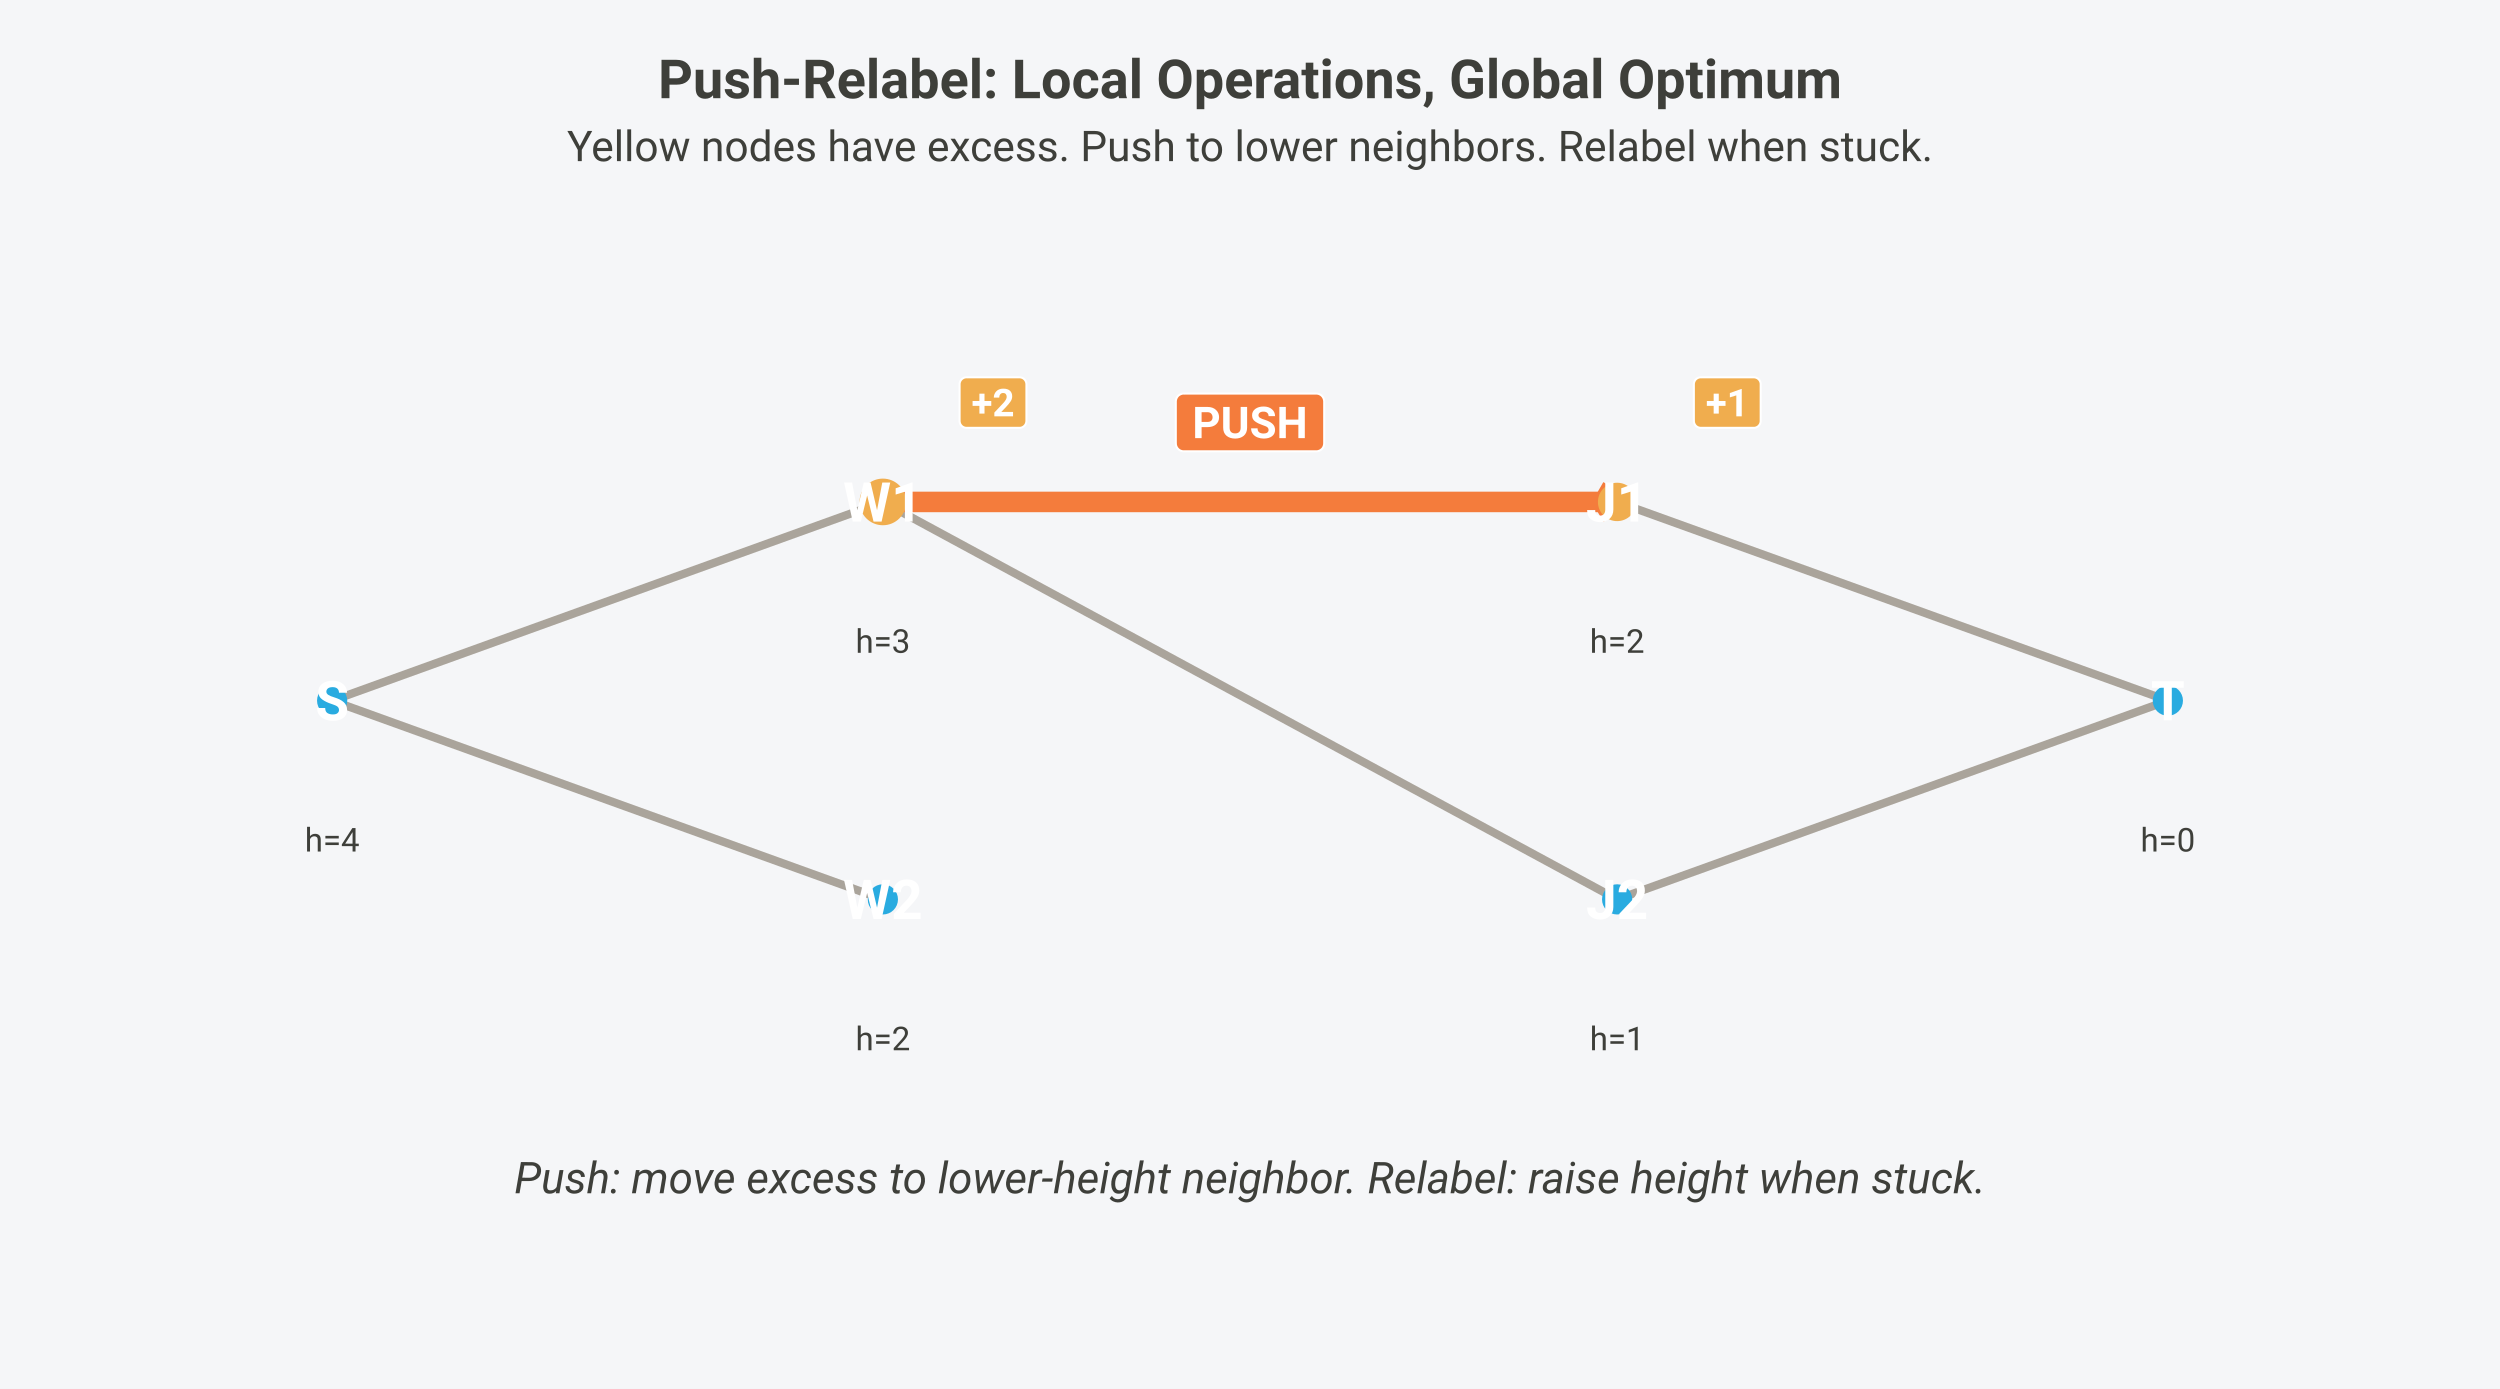
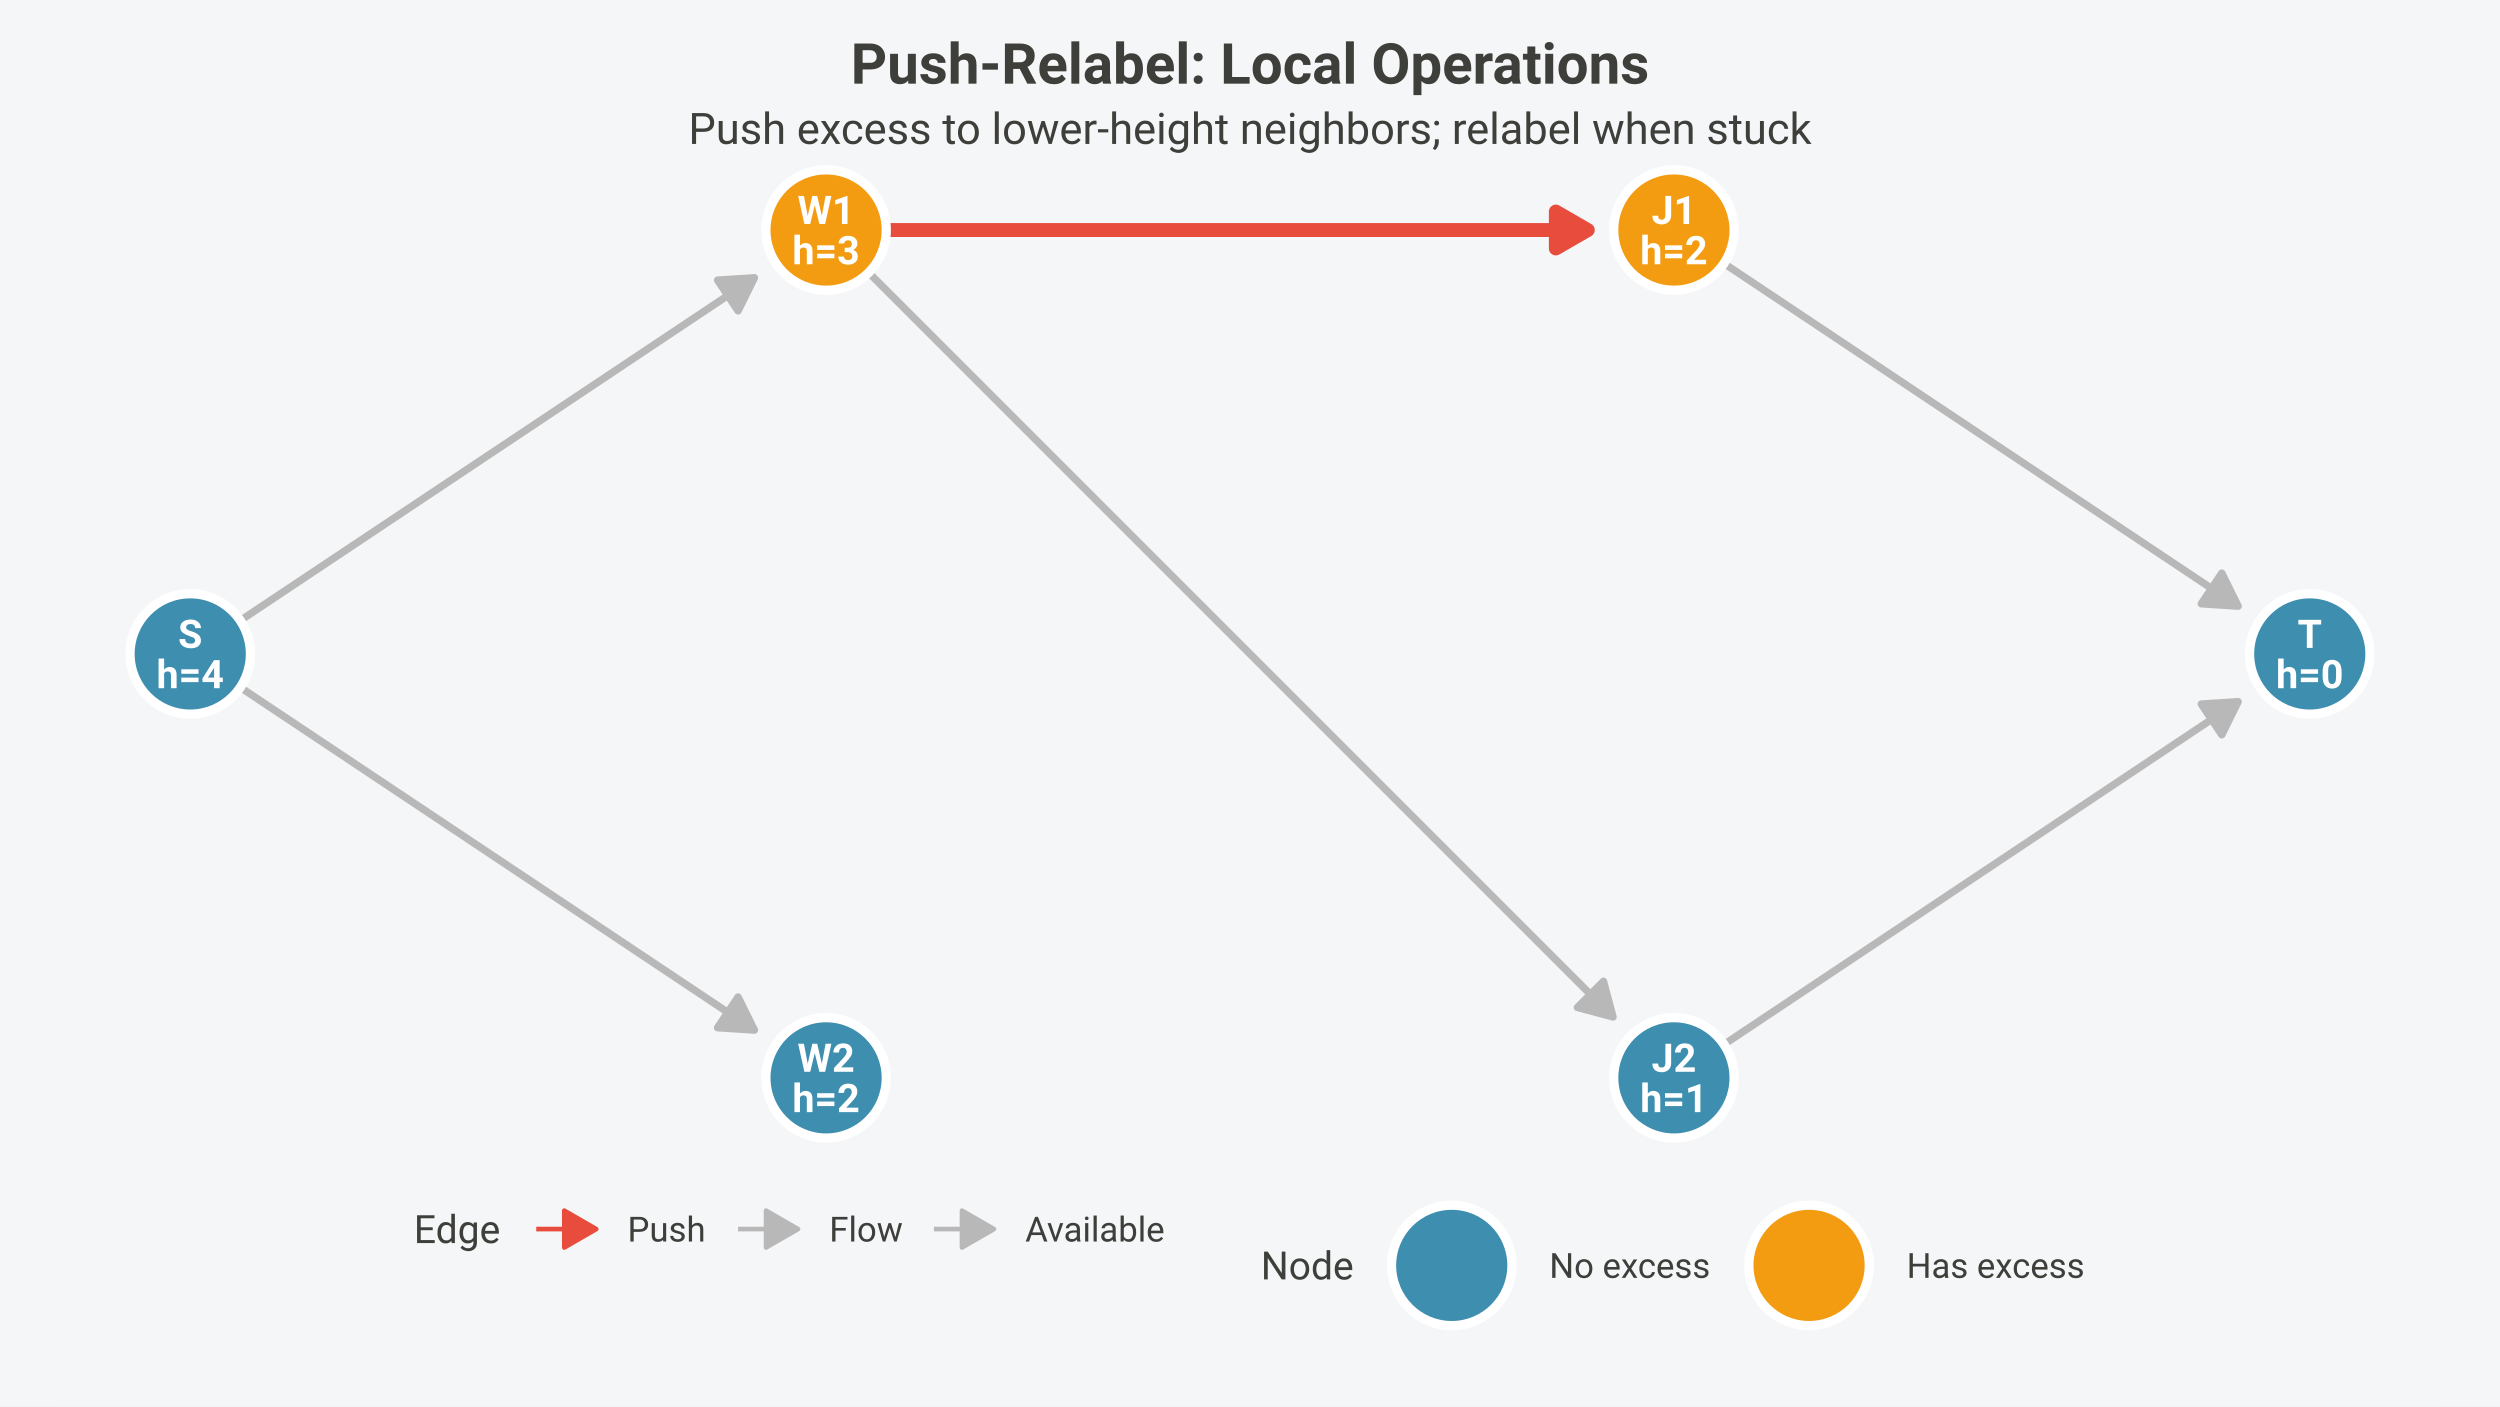
- <svg xmlns="http://www.w3.org/2000/svg" width="648.00pt" height="360.00pt" viewBox="0 0 648.00 360.00">
+ <svg xmlns="http://www.w3.org/2000/svg" width="576.00pt" height="324.00pt" viewBox="0 0 576.00 324.00">
  <g class="svglite">
    <defs>
      <style type="text/css">
    /* theme-aware-processed */
    .svglite line, .svglite polyline, .svglite polygon, .svglite path, .svglite circle {
      fill: none;
      stroke: #3E3F3A;
      stroke-linecap: round;
      stroke-linejoin: round;
      stroke-miterlimit: 10.00;
    }
    .svglite &gt; g &gt; rect {
      fill: none;
      stroke: #3E3F3A;
      stroke-linecap: round;
      stroke-linejoin: round;
      stroke-miterlimit: 10.00;
    }
    .svglite text {
      white-space: pre;
      fill: #3E3F3A;
    }
    .svglite g.glyphgroup path {
      fill: inherit;
      stroke: none;
    }
  </style>
    </defs>
    <rect width="100%" height="100%" style="stroke: none; fill: #F5F6F8;" />
    <defs>
-       <clipPath id="cpMC4wMHw2NDguMDB8MC4wMHwzNjAuMDA=">
-         <rect x="0.00" y="0.00" width="648.00" height="360.00" />
+       <clipPath id="cpMC4wMHw1NzYuMDB8MC4wMHwzMjQuMDA=">
+         <rect x="0.00" y="0.00" width="576.00" height="324.00" />
      </clipPath>
    </defs>
-     <g clip-path="url(#cpMC4wMHw2NDguMDB8MC4wMHwzNjAuMDA=)">
-       <rect x="0.00" y="0" width="648.00" height="360.00" style="stroke-width: 0.00; stroke: none;" /> fill: #F5F6F8;' /&gt;
+     <g clip-path="url(#cpMC4wMHw1NzYuMDB8MC4wMHwzMjQuMDA=)">
</g>
    <defs>
-       <clipPath id="cpOS45Nnw2MzguMDR8NDQuMDh8MzUwLjA0">
-         <rect x="9.96" y="44.08" width="628.07" height="305.95" />
+       <clipPath id="cpOS40NHw1NjYuNTZ8MC4wMHwzMjQuMDA=">
+         <rect x="9.44" y="0.00" width="557.11" height="324.00" />
      </clipPath>
    </defs>
-     <g clip-path="url(#cpOS45Nnw2MzguMDR8NDQuMDh8MzUwLjA0)">
-       <line x1="86.09" y1="181.61" x2="228.84" y2="130.10" style="stroke-width: 2.13; stroke: #AAA49B; stroke-linecap: butt;" />
-       <line x1="86.09" y1="181.61" x2="228.84" y2="233.12" style="stroke-width: 2.13; stroke: #AAA49B; stroke-linecap: butt;" />
-       <line x1="228.84" y1="130.10" x2="419.16" y2="233.12" style="stroke-width: 2.13; stroke: #AAA49B; stroke-linecap: butt;" />
-       <line x1="419.16" y1="130.10" x2="561.91" y2="181.61" style="stroke-width: 2.13; stroke: #AAA49B; stroke-linecap: butt;" />
-       <line x1="419.16" y1="233.12" x2="561.91" y2="181.61" style="stroke-width: 2.13; stroke: #AAA49B; stroke-linecap: butt;" />
-       <line x1="228.84" y1="130.10" x2="419.16" y2="130.10" style="stroke-width: 5.33; stroke: #F47C3C; stroke-linecap: butt;" />
-       <polyline points="414.25,132.94 419.16,130.10 414.25,127.27 " style="stroke-width: 5.33; stroke: #F47C3C; stroke-linecap: butt;" />
-       <polygon points="306.82,116.98 341.18,116.98 341.10,116.98 341.43,116.97 341.75,116.90 342.06,116.79 342.34,116.62 342.60,116.41 342.82,116.17 342.99,115.89 343.12,115.58 343.20,115.26 343.23,114.94 343.23,114.94 343.23,104.06 343.23,104.06 343.20,103.73 343.12,103.41 342.99,103.11 342.82,102.83 342.60,102.58 342.34,102.37 342.06,102.21 341.75,102.09 341.43,102.03 341.18,102.01 306.82,102.01 307.07,102.03 306.74,102.01 306.41,102.05 306.10,102.15 305.80,102.29 305.53,102.47 305.29,102.70 305.09,102.97 304.94,103.26 304.83,103.57 304.78,103.90 304.77,104.06 304.77,114.94 304.78,114.77 304.78,115.10 304.83,115.43 304.94,115.74 305.09,116.03 305.29,116.29 305.53,116.52 305.80,116.71 306.10,116.85 306.41,116.94 306.74,116.98 " style="stroke-width: 0.53; stroke: #FFFFFF; fill: #F47C3C;" />
-       <text x="324.00" y="113.57" text-anchor="middle" style="font-size: 11.38px; font-weight: bold;fill: #FFFFFF; font-family: &quot;Roboto&quot;, -apple-system, BlinkMacSystemFont, &quot;Segoe UI&quot;, system-ui, sans-serif;" textLength="31.62px" lengthAdjust="spacingAndGlyphs">PUSH</text>
-       <circle cx="86.09" cy="181.61" r="3.56" style="stroke-width: 0.71; stroke: #29ABE0; fill: #29ABE0;" />
-       <circle cx="228.84" cy="130.10" r="5.69" style="stroke-width: 0.71; stroke: #F0AD4E; fill: #F0AD4E;" />
-       <circle cx="228.84" cy="233.12" r="3.56" style="stroke-width: 0.71; stroke: #29ABE0; fill: #29ABE0;" />
-       <circle cx="419.16" cy="130.10" r="4.62" style="stroke-width: 0.71; stroke: #F0AD4E; fill: #F0AD4E;" />
-       <circle cx="419.16" cy="233.12" r="3.56" style="stroke-width: 0.71; stroke: #29ABE0; fill: #29ABE0;" />
-       <circle cx="561.91" cy="181.61" r="3.56" style="stroke-width: 0.71; stroke: #29ABE0; fill: #29ABE0;" />
-       <text x="86.09" y="186.70" text-anchor="middle" style="font-size: 14.23px; font-weight: bold;fill: #FFFFFF; font-family: &quot;Roboto&quot;, -apple-system, BlinkMacSystemFont, &quot;Segoe UI&quot;, system-ui, sans-serif;" textLength="9.48px" lengthAdjust="spacingAndGlyphs">S</text>
-       <text x="228.84" y="135.19" text-anchor="middle" style="font-size: 14.23px; font-weight: bold;fill: #FFFFFF; font-family: &quot;Roboto&quot;, -apple-system, BlinkMacSystemFont, &quot;Segoe UI&quot;, system-ui, sans-serif;" textLength="21.33px" lengthAdjust="spacingAndGlyphs">W1</text>
-       <text x="228.84" y="238.21" text-anchor="middle" style="font-size: 14.23px; font-weight: bold;fill: #FFFFFF; font-family: &quot;Roboto&quot;, -apple-system, BlinkMacSystemFont, &quot;Segoe UI&quot;, system-ui, sans-serif;" textLength="21.33px" lengthAdjust="spacingAndGlyphs">W2</text>
-       <text x="419.16" y="135.19" text-anchor="middle" style="font-size: 14.23px; font-weight: bold;fill: #FFFFFF; font-family: &quot;Roboto&quot;, -apple-system, BlinkMacSystemFont, &quot;Segoe UI&quot;, system-ui, sans-serif;" textLength="15.81px" lengthAdjust="spacingAndGlyphs">J1</text>
-       <text x="419.16" y="238.21" text-anchor="middle" style="font-size: 14.23px; font-weight: bold;fill: #FFFFFF; font-family: &quot;Roboto&quot;, -apple-system, BlinkMacSystemFont, &quot;Segoe UI&quot;, system-ui, sans-serif;" textLength="15.81px" lengthAdjust="spacingAndGlyphs">J2</text>
-       <text x="561.91" y="186.70" text-anchor="middle" style="font-size: 14.23px; font-weight: bold;fill: #FFFFFF; font-family: &quot;Roboto&quot;, -apple-system, BlinkMacSystemFont, &quot;Segoe UI&quot;, system-ui, sans-serif;" textLength="8.69px" lengthAdjust="spacingAndGlyphs">T</text>
-       <text x="86.09" y="220.72" text-anchor="middle" style="font-size: 8.54px; font-family: &quot;Roboto&quot;, -apple-system, BlinkMacSystemFont, &quot;Segoe UI&quot;, system-ui, sans-serif;" textLength="14.48px" lengthAdjust="spacingAndGlyphs">h=4</text>
-       <text x="228.84" y="169.21" text-anchor="middle" style="font-size: 8.54px; font-family: &quot;Roboto&quot;, -apple-system, BlinkMacSystemFont, &quot;Segoe UI&quot;, system-ui, sans-serif;" textLength="14.48px" lengthAdjust="spacingAndGlyphs">h=3</text>
-       <text x="228.84" y="272.23" text-anchor="middle" style="font-size: 8.54px; font-family: &quot;Roboto&quot;, -apple-system, BlinkMacSystemFont, &quot;Segoe UI&quot;, system-ui, sans-serif;" textLength="14.48px" lengthAdjust="spacingAndGlyphs">h=2</text>
-       <text x="419.16" y="169.21" text-anchor="middle" style="font-size: 8.54px; font-family: &quot;Roboto&quot;, -apple-system, BlinkMacSystemFont, &quot;Segoe UI&quot;, system-ui, sans-serif;" textLength="14.48px" lengthAdjust="spacingAndGlyphs">h=2</text>
-       <text x="419.16" y="272.23" text-anchor="middle" style="font-size: 8.54px; font-family: &quot;Roboto&quot;, -apple-system, BlinkMacSystemFont, &quot;Segoe UI&quot;, system-ui, sans-serif;" textLength="14.48px" lengthAdjust="spacingAndGlyphs">h=1</text>
-       <text x="561.91" y="220.72" text-anchor="middle" style="font-size: 8.54px; font-family: &quot;Roboto&quot;, -apple-system, BlinkMacSystemFont, &quot;Segoe UI&quot;, system-ui, sans-serif;" textLength="14.48px" lengthAdjust="spacingAndGlyphs">h=0</text>
-       <polygon points="250.52,110.90 264.25,110.90 264.18,110.90 264.47,110.89 264.75,110.83 265.02,110.73 265.27,110.58 265.49,110.40 265.69,110.18 265.84,109.94 265.95,109.67 266.02,109.39 266.05,109.11 266.05,109.11 266.05,99.59 266.05,99.59 266.02,99.30 265.95,99.02 265.84,98.76 265.69,98.51 265.49,98.30 265.27,98.11 265.02,97.97 264.75,97.87 264.47,97.81 264.25,97.80 250.52,97.80 250.74,97.81 250.45,97.80 250.16,97.83 249.88,97.91 249.62,98.04 249.39,98.20 249.18,98.40 249.00,98.63 248.87,98.89 248.78,99.16 248.73,99.44 248.73,99.59 248.73,109.11 248.73,108.96 248.73,109.25 248.78,109.54 248.87,109.81 249.00,110.06 249.18,110.30 249.39,110.50 249.62,110.66 249.88,110.78 250.16,110.86 250.45,110.90 " style="stroke-width: 0.53; stroke: #FFFFFF; fill: #F0AD4E;" />
-       <text x="257.39" y="107.91" text-anchor="middle" style="font-size: 9.96px; font-weight: bold;fill: #FFFFFF; font-family: &quot;Roboto&quot;, -apple-system, BlinkMacSystemFont, &quot;Segoe UI&quot;, system-ui, sans-serif;" textLength="11.34px" lengthAdjust="spacingAndGlyphs">+2</text>
-       <polygon points="440.84,110.90 454.58,110.90 454.51,110.90 454.79,110.89 455.08,110.83 455.35,110.73 455.60,110.58 455.82,110.40 456.01,110.18 456.17,109.94 456.28,109.67 456.35,109.39 456.37,109.11 456.37,109.11 456.37,99.59 456.37,99.59 456.35,99.30 456.28,99.02 456.17,98.76 456.01,98.51 455.82,98.30 455.60,98.11 455.35,97.97 455.08,97.87 454.79,97.81 454.58,97.80 440.84,97.80 441.06,97.81 440.77,97.80 440.49,97.83 440.21,97.91 439.95,98.04 439.71,98.20 439.50,98.40 439.33,98.63 439.20,98.89 439.10,99.16 439.06,99.44 439.05,99.59 439.05,109.11 439.06,108.96 439.06,109.25 439.10,109.54 439.20,109.81 439.33,110.06 439.50,110.30 439.71,110.50 439.95,110.66 440.21,110.78 440.49,110.86 440.77,110.90 " style="stroke-width: 0.53; stroke: #FFFFFF; fill: #F0AD4E;" />
-       <text x="447.71" y="107.91" text-anchor="middle" style="font-size: 9.96px; font-weight: bold;fill: #FFFFFF; font-family: &quot;Roboto&quot;, -apple-system, BlinkMacSystemFont, &quot;Segoe UI&quot;, system-ui, sans-serif;" textLength="11.34px" lengthAdjust="spacingAndGlyphs">+1</text>
-       <text x="324.00" y="309.30" text-anchor="middle" style="font-size: 11.38px; font-style: italic; font-family: &quot;Roboto&quot;, -apple-system, BlinkMacSystemFont, &quot;Segoe UI&quot;, system-ui, sans-serif;" textLength="396.45px" lengthAdjust="spacingAndGlyphs">Push: move excess to lower-height neighbor. Relabel: raise height when stuck.</text>
+     <g clip-path="url(#cpOS40NHw1NjYuNTZ8MC4wMHwzMjQuMDA=)">
+       <rect rx="4" x="9.44" y="0.00" width="557.11" height="324.00" style="stroke-width: 1.07; stroke: none; fill: #F5F6F8;" />
    </g>
-     <g clip-path="url(#cpMC4wMHw2NDguMDB8MC4wMHwzNjAuMDA=)">
-       <text x="324.00" y="41.77" text-anchor="middle" style="font-size: 11.00px; font-family: &quot;Roboto&quot;, -apple-system, BlinkMacSystemFont, &quot;Segoe UI&quot;, system-ui, sans-serif;" textLength="357.55px" lengthAdjust="spacingAndGlyphs">Yellow nodes have excess. Push to lower neighbors. Relabel when stuck.</text>
-       <text x="324.00" y="25.46" text-anchor="middle" style="font-size: 14.00px; font-weight: bold; font-family: &quot;Roboto&quot;, -apple-system, BlinkMacSystemFont, &quot;Segoe UI&quot;, system-ui, sans-serif;" textLength="328.17px" lengthAdjust="spacingAndGlyphs">Push-Relabel: Local Operations, Global Optimum</text>
+     <g clip-path="url(#cpMC4wMHw1NzYuMDB8MC4wMHwzMjQuMDA=)">
+       <polyline points="43.83,150.67 45.30,149.68 46.78,148.69 48.26,147.71 49.74,146.72 51.22,145.73 52.70,144.75 54.18,143.76 55.66,142.77 57.14,141.79 58.62,140.80 60.10,139.81 61.58,138.83 63.06,137.84 64.54,136.85 66.02,135.87 67.50,134.88 68.98,133.90 70.46,132.91 71.94,131.92 73.42,130.94 74.90,129.95 76.38,128.96 77.86,127.98 79.34,126.99 80.82,126.00 82.30,125.02 83.78,124.03 85.26,123.04 86.74,122.06 88.22,121.07 89.70,120.08 91.18,119.10 92.66,118.11 94.14,117.12 95.62,116.14 97.10,115.15 98.58,114.16 100.06,113.18 101.54,112.19 103.02,111.20 104.50,110.22 105.98,109.23 107.46,108.24 108.94,107.26 110.42,106.27 111.90,105.28 113.38,104.30 114.86,103.31 116.34,102.33 117.82,101.34 119.30,100.35 120.78,99.37 122.26,98.38 123.74,97.39 125.22,96.41 126.70,95.42 128.18,94.43 129.66,93.45 131.14,92.46 132.62,91.47 134.10,90.49 135.58,89.50 137.06,88.51 138.54,87.53 140.02,86.54 141.50,85.55 142.97,84.57 144.45,83.58 145.93,82.59 147.41,81.61 148.89,80.62 150.37,79.63 151.85,78.65 153.33,77.66 154.81,76.67 156.29,75.69 157.77,74.70 159.25,73.71 160.73,72.73 162.21,71.74 163.69,70.75 165.17,69.77 166.65,68.78 168.13,67.80 169.61,66.81 171.09,65.82 172.57,64.84 173.82,64.00 " style="stroke-width: 1.71; stroke: #B8B8B8; stroke-linecap: butt;" />
+       <polygon points="170.05,71.63 173.82,64.00 165.33,64.55 " style="stroke-width: 1.71; stroke: #B8B8B8; stroke-linecap: butt; fill: #B8B8B8;" />
+       <polyline points="43.83,150.67 45.30,151.65 46.78,152.64 48.26,153.63 49.74,154.61 51.22,155.60 52.70,156.59 54.18,157.57 55.66,158.56 57.14,159.55 58.62,160.53 60.10,161.52 61.58,162.51 63.06,163.49 64.54,164.48 66.02,165.47 67.50,166.45 68.98,167.44 70.46,168.42 71.94,169.41 73.42,170.40 74.90,171.38 76.38,172.37 77.86,173.36 79.34,174.34 80.82,175.33 82.30,176.32 83.78,177.30 85.26,178.29 86.74,179.28 88.22,180.26 89.70,181.25 91.18,182.24 92.66,183.22 94.14,184.21 95.62,185.20 97.10,186.18 98.58,187.17 100.06,188.16 101.54,189.14 103.02,190.13 104.50,191.12 105.98,192.10 107.46,193.09 108.94,194.08 110.42,195.06 111.90,196.05 113.38,197.04 114.86,198.02 116.34,199.01 117.82,200.00 119.30,200.98 120.78,201.97 122.26,202.95 123.74,203.94 125.22,204.93 126.70,205.91 128.18,206.90 129.66,207.89 131.14,208.87 132.62,209.86 134.10,210.85 135.58,211.83 137.06,212.82 138.54,213.81 140.02,214.79 141.50,215.78 142.97,216.77 144.45,217.75 145.93,218.74 147.41,219.73 148.89,220.71 150.37,221.70 151.85,222.69 153.33,223.67 154.81,224.66 156.29,225.65 157.77,226.63 159.25,227.62 160.73,228.61 162.21,229.59 163.69,230.58 165.17,231.57 166.65,232.55 168.13,233.54 169.61,234.52 171.09,235.51 172.57,236.50 173.82,237.33 " style="stroke-width: 1.71; stroke: #B8B8B8; stroke-linecap: butt;" />
+       <polygon points="165.33,236.78 173.82,237.33 170.05,229.71 " style="stroke-width: 1.71; stroke: #B8B8B8; stroke-linecap: butt; fill: #B8B8B8;" />
+       <polyline points="190.33,53.00 192.30,53.00 194.28,53.00 196.25,53.00 198.22,53.00 200.20,53.00 202.17,53.00 204.14,53.00 206.12,53.00 208.09,53.00 210.06,53.00 212.03,53.00 214.01,53.00 215.98,53.00 217.95,53.00 219.93,53.00 221.90,53.00 223.87,53.00 225.85,53.00 227.82,53.00 229.79,53.00 231.77,53.00 233.74,53.00 235.71,53.00 237.69,53.00 239.66,53.00 241.63,53.00 243.60,53.00 245.58,53.00 247.55,53.00 249.52,53.00 251.50,53.00 253.47,53.00 255.44,53.00 257.42,53.00 259.39,53.00 261.36,53.00 263.34,53.00 265.31,53.00 267.28,53.00 269.26,53.00 271.23,53.00 273.20,53.00 275.17,53.00 277.15,53.00 279.12,53.00 281.09,53.00 283.07,53.00 285.04,53.00 287.01,53.00 288.99,53.00 290.96,53.00 292.93,53.00 294.91,53.00 296.88,53.00 298.85,53.00 300.83,53.00 302.80,53.00 304.77,53.00 306.74,53.00 308.72,53.00 310.69,53.00 312.66,53.00 314.64,53.00 316.61,53.00 318.58,53.00 320.56,53.00 322.53,53.00 324.50,53.00 326.48,53.00 328.45,53.00 330.42,53.00 332.40,53.00 334.37,53.00 336.34,53.00 338.31,53.00 340.29,53.00 342.26,53.00 344.23,53.00 346.21,53.00 348.18,53.00 350.15,53.00 352.13,53.00 354.10,53.00 356.07,53.00 358.05,53.00 360.02,53.00 361.99,53.00 363.97,53.00 365.83,53.00 " style="stroke-width: 3.20; stroke: #E74C3C; stroke-linecap: butt;" />
+       <polygon points="358.46,57.25 365.83,53.00 358.46,48.74 " style="stroke-width: 3.20; stroke: #E74C3C; stroke-linecap: butt; fill: #E74C3C;" />
+       <polyline points="190.33,53.00 192.30,54.97 194.28,56.94 196.25,58.92 198.22,60.89 200.20,62.86 202.17,64.84 204.14,66.81 206.12,68.78 208.09,70.75 210.06,72.73 212.03,74.70 214.01,76.67 215.98,78.65 217.95,80.62 219.93,82.59 221.90,84.57 223.87,86.54 225.85,88.51 227.82,90.49 229.79,92.46 231.77,94.43 233.74,96.41 235.71,98.38 237.69,100.35 239.66,102.33 241.63,104.30 243.60,106.27 245.58,108.24 247.55,110.22 249.52,112.19 251.50,114.16 253.47,116.14 255.44,118.11 257.42,120.08 259.39,122.06 261.36,124.03 263.34,126.00 265.31,127.98 267.28,129.95 269.26,131.92 271.23,133.90 273.20,135.87 275.17,137.84 277.15,139.81 279.12,141.79 281.09,143.76 283.07,145.73 285.04,147.71 287.01,149.68 288.99,151.65 290.96,153.63 292.93,155.60 294.91,157.57 296.88,159.55 298.85,161.52 300.83,163.49 302.80,165.47 304.77,167.44 306.74,169.41 308.72,171.38 310.69,173.36 312.66,175.33 314.64,177.30 316.61,179.28 318.58,181.25 320.56,183.22 322.53,185.20 324.50,187.17 326.48,189.14 328.45,191.12 330.42,193.09 332.40,195.06 334.37,197.04 336.34,199.01 338.31,200.98 340.29,202.95 342.26,204.93 344.23,206.90 346.21,208.87 348.18,210.85 350.15,212.82 352.13,214.79 354.10,216.77 356.07,218.74 358.05,220.71 360.02,222.69 361.99,224.66 363.97,226.63 365.94,228.61 367.91,230.58 369.88,232.55 371.64,234.31 " style="stroke-width: 1.71; stroke: #B8B8B8; stroke-linecap: butt;" />
+       <polygon points="363.43,232.11 371.64,234.31 369.44,226.09 " style="stroke-width: 1.71; stroke: #B8B8B8; stroke-linecap: butt; fill: #B8B8B8;" />
+       <polyline points="385.67,53.00 387.15,53.98 388.63,54.97 390.11,55.96 391.59,56.94 393.07,57.93 394.55,58.92 396.03,59.90 397.51,60.89 398.99,61.88 400.47,62.86 401.95,63.85 403.43,64.84 404.91,65.82 406.39,66.81 407.87,67.80 409.35,68.78 410.83,69.77 412.31,70.75 413.79,71.74 415.27,72.73 416.75,73.71 418.23,74.70 419.71,75.69 421.19,76.67 422.67,77.66 424.15,78.65 425.63,79.63 427.11,80.62 428.59,81.61 430.07,82.59 431.55,83.58 433.03,84.57 434.50,85.55 435.98,86.54 437.46,87.53 438.94,88.51 440.42,89.50 441.90,90.49 443.38,91.47 444.86,92.46 446.34,93.45 447.82,94.43 449.30,95.42 450.78,96.41 452.26,97.39 453.74,98.38 455.22,99.37 456.70,100.35 458.18,101.34 459.66,102.33 461.14,103.31 462.62,104.30 464.10,105.28 465.58,106.27 467.06,107.26 468.54,108.24 470.02,109.23 471.50,110.22 472.98,111.20 474.46,112.19 475.94,113.18 477.42,114.16 478.90,115.15 480.38,116.14 481.86,117.12 483.34,118.11 484.82,119.10 486.30,120.08 487.78,121.07 489.26,122.06 490.74,123.04 492.22,124.03 493.70,125.02 495.18,126.00 496.66,126.99 498.14,127.98 499.62,128.96 501.10,129.95 502.58,130.94 504.06,131.92 505.54,132.91 507.02,133.90 508.50,134.88 509.98,135.87 511.46,136.85 512.94,137.84 514.42,138.83 515.67,139.66 " style="stroke-width: 1.71; stroke: #B8B8B8; stroke-linecap: butt;" />
+       <polygon points="507.18,139.11 515.67,139.66 511.90,132.04 " style="stroke-width: 1.71; stroke: #B8B8B8; stroke-linecap: butt; fill: #B8B8B8;" />
+       <polyline points="385.67,248.34 387.15,247.35 388.63,246.36 390.11,245.38 391.59,244.39 393.07,243.40 394.55,242.42 396.03,241.43 397.51,240.44 398.99,239.46 400.47,238.47 401.95,237.48 403.43,236.50 404.91,235.51 406.39,234.52 407.87,233.54 409.35,232.55 410.83,231.57 412.31,230.58 413.79,229.59 415.27,228.61 416.75,227.62 418.23,226.63 419.71,225.65 421.19,224.66 422.67,223.67 424.15,222.69 425.63,221.70 427.11,220.71 428.59,219.73 430.07,218.74 431.55,217.75 433.03,216.77 434.50,215.78 435.98,214.79 437.46,213.81 438.94,212.82 440.42,211.83 441.90,210.85 443.38,209.86 444.86,208.87 446.34,207.89 447.82,206.90 449.30,205.91 450.78,204.93 452.26,203.94 453.74,202.95 455.22,201.97 456.70,200.98 458.18,200.00 459.66,199.01 461.14,198.02 462.62,197.04 464.10,196.05 465.58,195.06 467.06,194.08 468.54,193.09 470.02,192.10 471.50,191.12 472.98,190.13 474.46,189.14 475.94,188.16 477.42,187.17 478.90,186.18 480.38,185.20 481.86,184.21 483.34,183.22 484.82,182.24 486.30,181.25 487.78,180.26 489.26,179.28 490.74,178.29 492.22,177.30 493.70,176.32 495.18,175.33 496.66,174.34 498.14,173.36 499.62,172.37 501.10,171.38 502.58,170.40 504.06,169.41 505.54,168.42 507.02,167.44 508.50,166.45 509.98,165.47 511.46,164.48 512.94,163.49 514.42,162.51 515.67,161.67 " style="stroke-width: 1.71; stroke: #B8B8B8; stroke-linecap: butt;" />
+       <polygon points="511.90,169.30 515.67,161.67 507.18,162.22 " style="stroke-width: 1.71; stroke: #B8B8B8; stroke-linecap: butt; fill: #B8B8B8;" />
+       <circle cx="43.83" cy="150.67" r="13.87" style="stroke-width: 2.13; stroke: #FFFFFF; fill: #3D8EAF;" />
+       <circle cx="190.33" cy="53.00" r="13.87" style="stroke-width: 2.13; stroke: #FFFFFF; fill: #F39C12;" />
+       <circle cx="190.33" cy="248.34" r="13.87" style="stroke-width: 2.13; stroke: #FFFFFF; fill: #3D8EAF;" />
+       <circle cx="385.67" cy="53.00" r="13.87" style="stroke-width: 2.13; stroke: #FFFFFF; fill: #F39C12;" />
+       <circle cx="385.67" cy="248.34" r="13.87" style="stroke-width: 2.13; stroke: #FFFFFF; fill: #3D8EAF;" />
+       <circle cx="532.17" cy="150.67" r="13.87" style="stroke-width: 2.13; stroke: #FFFFFF; fill: #3D8EAF;" />
+       <text x="43.83" y="149.28" text-anchor="middle" style="font-size: 9.10px; font-weight: bold;fill: #FFFFFF; font-family: &quot;Roboto&quot;, -apple-system, BlinkMacSystemFont, &quot;Segoe UI&quot;, system-ui, sans-serif;" textLength="6.06px" lengthAdjust="spacingAndGlyphs">S</text>
+       <text x="43.83" y="158.56" text-anchor="middle" style="font-size: 9.10px; font-weight: bold;fill: #FFFFFF; font-family: &quot;Roboto&quot;, -apple-system, BlinkMacSystemFont, &quot;Segoe UI&quot;, system-ui, sans-serif;" textLength="15.94px" lengthAdjust="spacingAndGlyphs">h=4</text>
+       <text x="190.33" y="51.61" text-anchor="middle" style="font-size: 9.10px; font-weight: bold;fill: #FFFFFF; font-family: &quot;Roboto&quot;, -apple-system, BlinkMacSystemFont, &quot;Segoe UI&quot;, system-ui, sans-serif;" textLength="13.64px" lengthAdjust="spacingAndGlyphs">W1</text>
+       <text x="190.33" y="60.89" text-anchor="middle" style="font-size: 9.10px; font-weight: bold;fill: #FFFFFF; font-family: &quot;Roboto&quot;, -apple-system, BlinkMacSystemFont, &quot;Segoe UI&quot;, system-ui, sans-serif;" textLength="15.94px" lengthAdjust="spacingAndGlyphs">h=3</text>
+       <text x="190.33" y="246.95" text-anchor="middle" style="font-size: 9.10px; font-weight: bold;fill: #FFFFFF; font-family: &quot;Roboto&quot;, -apple-system, BlinkMacSystemFont, &quot;Segoe UI&quot;, system-ui, sans-serif;" textLength="13.64px" lengthAdjust="spacingAndGlyphs">W2</text>
+       <text x="190.33" y="256.23" text-anchor="middle" style="font-size: 9.10px; font-weight: bold;fill: #FFFFFF; font-family: &quot;Roboto&quot;, -apple-system, BlinkMacSystemFont, &quot;Segoe UI&quot;, system-ui, sans-serif;" textLength="15.94px" lengthAdjust="spacingAndGlyphs">h=2</text>
+       <text x="385.67" y="51.61" text-anchor="middle" style="font-size: 9.10px; font-weight: bold;fill: #FFFFFF; font-family: &quot;Roboto&quot;, -apple-system, BlinkMacSystemFont, &quot;Segoe UI&quot;, system-ui, sans-serif;" textLength="10.12px" lengthAdjust="spacingAndGlyphs">J1</text>
+       <text x="385.67" y="60.89" text-anchor="middle" style="font-size: 9.10px; font-weight: bold;fill: #FFFFFF; font-family: &quot;Roboto&quot;, -apple-system, BlinkMacSystemFont, &quot;Segoe UI&quot;, system-ui, sans-serif;" textLength="15.94px" lengthAdjust="spacingAndGlyphs">h=2</text>
+       <text x="385.67" y="246.95" text-anchor="middle" style="font-size: 9.10px; font-weight: bold;fill: #FFFFFF; font-family: &quot;Roboto&quot;, -apple-system, BlinkMacSystemFont, &quot;Segoe UI&quot;, system-ui, sans-serif;" textLength="10.12px" lengthAdjust="spacingAndGlyphs">J2</text>
+       <text x="385.67" y="256.23" text-anchor="middle" style="font-size: 9.10px; font-weight: bold;fill: #FFFFFF; font-family: &quot;Roboto&quot;, -apple-system, BlinkMacSystemFont, &quot;Segoe UI&quot;, system-ui, sans-serif;" textLength="15.94px" lengthAdjust="spacingAndGlyphs">h=1</text>
+       <text x="532.17" y="149.28" text-anchor="middle" style="font-size: 9.10px; font-weight: bold;fill: #FFFFFF; font-family: &quot;Roboto&quot;, -apple-system, BlinkMacSystemFont, &quot;Segoe UI&quot;, system-ui, sans-serif;" textLength="5.56px" lengthAdjust="spacingAndGlyphs">T</text>
+       <text x="532.17" y="158.56" text-anchor="middle" style="font-size: 9.10px; font-weight: bold;fill: #FFFFFF; font-family: &quot;Roboto&quot;, -apple-system, BlinkMacSystemFont, &quot;Segoe UI&quot;, system-ui, sans-serif;" textLength="15.94px" lengthAdjust="spacingAndGlyphs">h=0</text>
+       <text x="95.34" y="286.40" style="font-size: 9.00px;fill: #3E3F3A; font-family: &quot;Roboto&quot;, -apple-system, BlinkMacSystemFont, &quot;Segoe UI&quot;, system-ui, sans-serif;" textLength="21.00px" lengthAdjust="spacingAndGlyphs">Edge</text>
+       <line x1="123.55" y1="283.18" x2="137.37" y2="283.18" style="stroke-width: 1.07; stroke: #E74C3C; stroke-linecap: butt;" />
+       <polygon points="130.01,287.43 137.37,283.18 130.01,278.93 " style="stroke-width: 1.07; stroke: #E74C3C; stroke-linecap: butt; fill: #E74C3C;" />
+       <line x1="170.04" y1="283.18" x2="183.86" y2="283.18" style="stroke-width: 1.07; stroke: #B8B8B8; stroke-linecap: butt;" />
+       <polygon points="176.50,287.43 183.86,283.18 176.50,278.93 " style="stroke-width: 1.07; stroke: #B8B8B8; stroke-linecap: butt; fill: #B8B8B8;" />
+       <line x1="215.18" y1="283.18" x2="229.01" y2="283.18" style="stroke-width: 1.07; stroke: #B8B8B8; stroke-linecap: butt;" />
+       <polygon points="221.64,287.43 229.01,283.18 221.64,278.93 " style="stroke-width: 1.07; stroke: #B8B8B8; stroke-linecap: butt; fill: #B8B8B8;" />
+       <text x="144.58" y="286.05" style="font-size: 8.00px;fill: #3E3F3A; font-family: &quot;Roboto&quot;, -apple-system, BlinkMacSystemFont, &quot;Segoe UI&quot;, system-ui, sans-serif;" textLength="18.25px" lengthAdjust="spacingAndGlyphs">Push</text>
+       <text x="191.07" y="286.05" style="font-size: 8.00px;fill: #3E3F3A; font-family: &quot;Roboto&quot;, -apple-system, BlinkMacSystemFont, &quot;Segoe UI&quot;, system-ui, sans-serif;" textLength="16.91px" lengthAdjust="spacingAndGlyphs">Flow</text>
+       <text x="236.21" y="286.05" style="font-size: 8.00px;fill: #3E3F3A; font-family: &quot;Roboto&quot;, -apple-system, BlinkMacSystemFont, &quot;Segoe UI&quot;, system-ui, sans-serif;" textLength="32.36px" lengthAdjust="spacingAndGlyphs">Available</text>
+       <text x="290.49" y="294.77" style="font-size: 9.00px;fill: #3E3F3A; font-family: &quot;Roboto&quot;, -apple-system, BlinkMacSystemFont, &quot;Segoe UI&quot;, system-ui, sans-serif;" textLength="21.50px" lengthAdjust="spacingAndGlyphs">Node</text>
+       <circle cx="334.48" cy="291.55" r="13.87" style="stroke-width: 2.13; stroke: #FFFFFF; fill: #3D8EAF;" />
+       <circle cx="416.81" cy="291.55" r="13.87" style="stroke-width: 2.13; stroke: #FFFFFF; fill: #F39C12;" />
+       <text x="356.97" y="294.42" style="font-size: 8.00px;fill: #3E3F3A; font-family: &quot;Roboto&quot;, -apple-system, BlinkMacSystemFont, &quot;Segoe UI&quot;, system-ui, sans-serif;" textLength="37.36px" lengthAdjust="spacingAndGlyphs">No excess</text>
+       <text x="439.30" y="294.42" style="font-size: 8.00px;fill: #3E3F3A; font-family: &quot;Roboto&quot;, -apple-system, BlinkMacSystemFont, &quot;Segoe UI&quot;, system-ui, sans-serif;" textLength="41.36px" lengthAdjust="spacingAndGlyphs">Has excess</text>
+       <text x="288.00" y="33.16" text-anchor="middle" style="font-size: 10.00px;fill: #3E3F3A; font-family: &quot;Roboto&quot;, -apple-system, BlinkMacSystemFont, &quot;Segoe UI&quot;, system-ui, sans-serif;" textLength="260.17px" lengthAdjust="spacingAndGlyphs">Push excess to lower-height neighbors; relabel when stuck</text>
+       <text x="288.00" y="19.27" text-anchor="middle" style="font-size: 13.00px; font-weight: bold;fill: #3E3F3A; font-family: &quot;Roboto&quot;, -apple-system, BlinkMacSystemFont, &quot;Segoe UI&quot;, system-ui, sans-serif;" textLength="196.48px" lengthAdjust="spacingAndGlyphs">Push-Relabel: Local Operations</text>
    </g>
  </g>
</svg>
